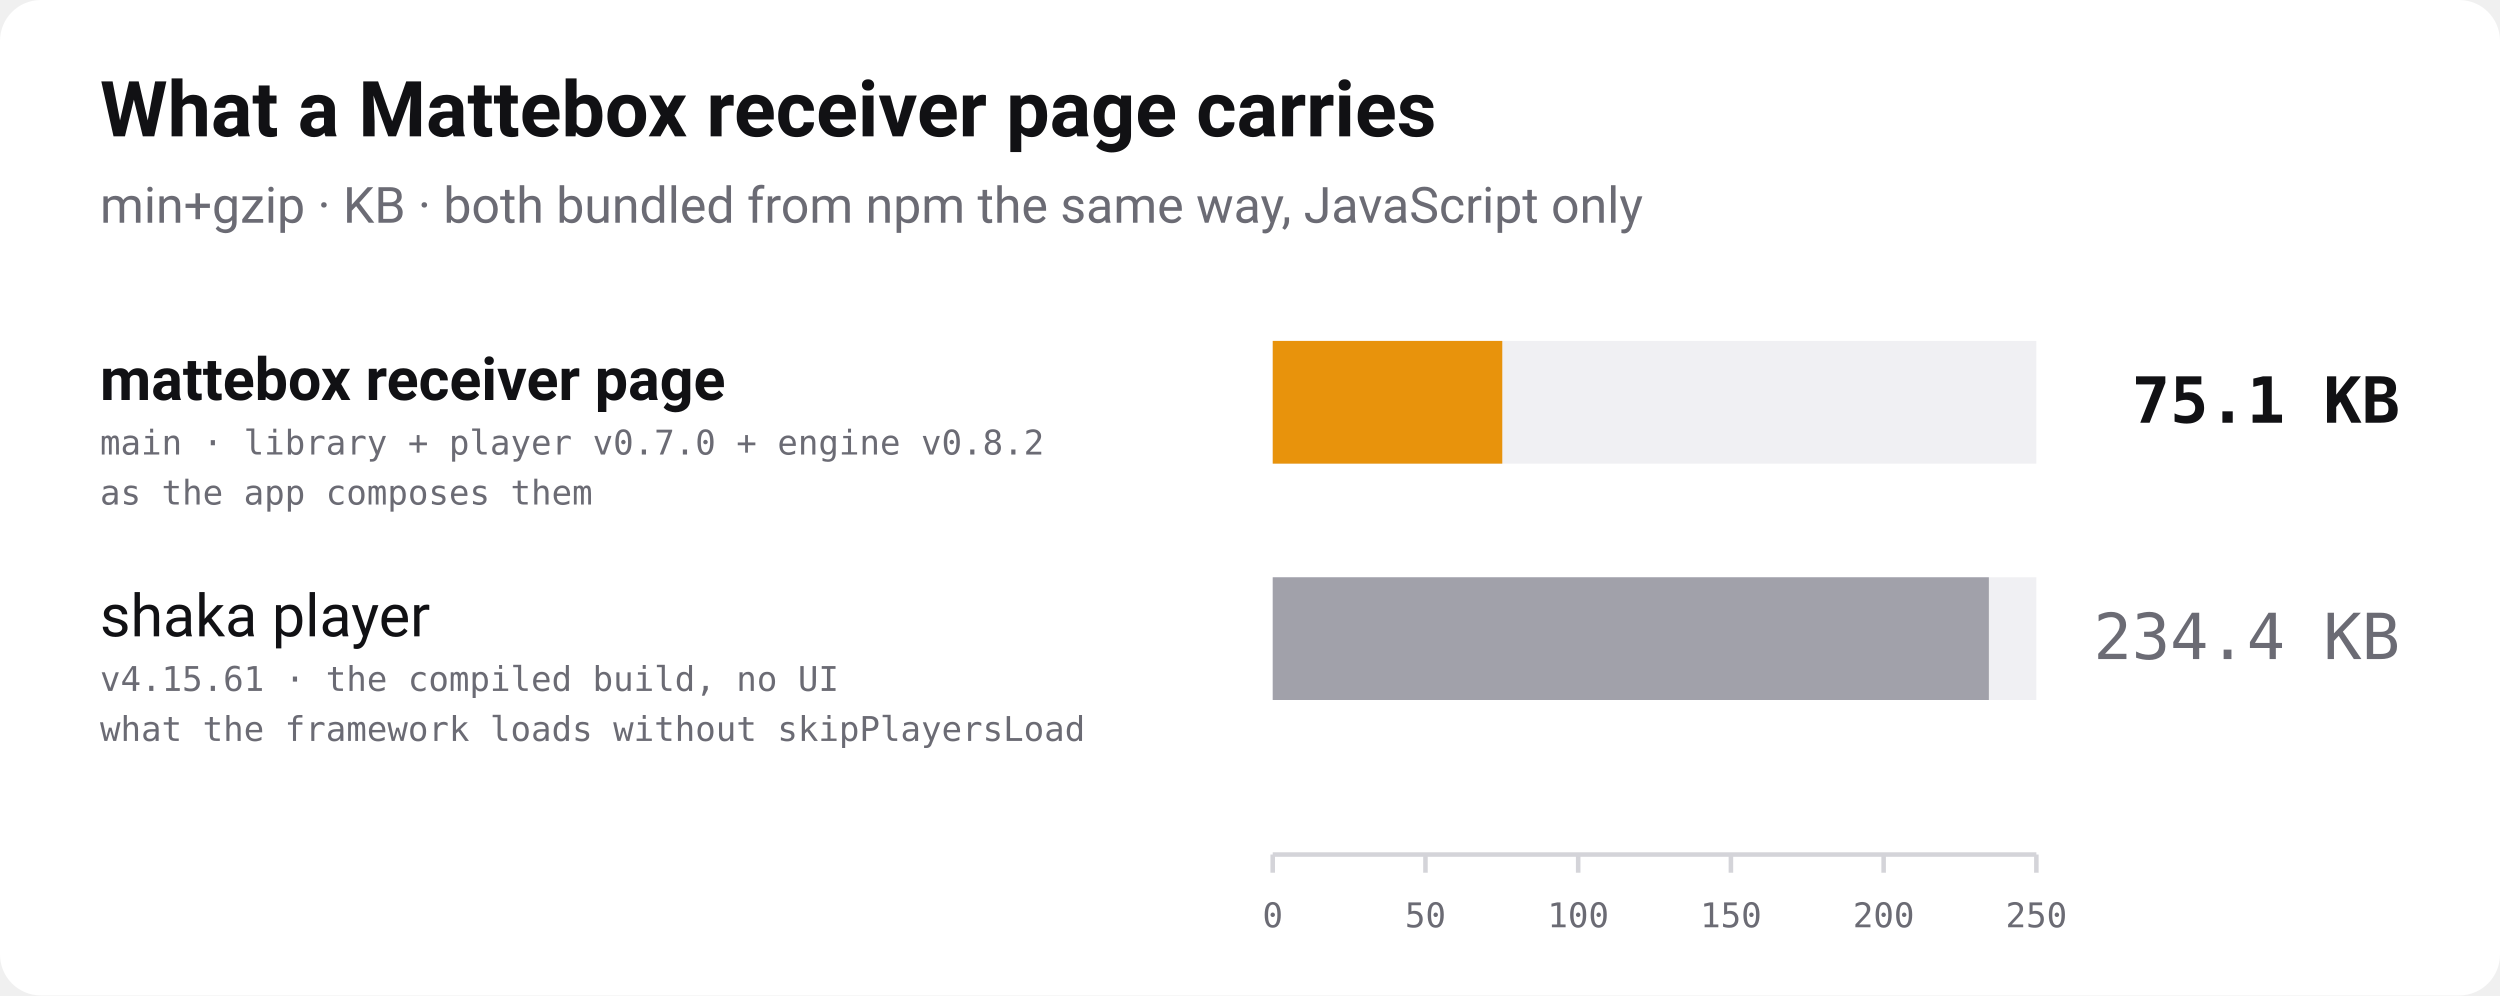
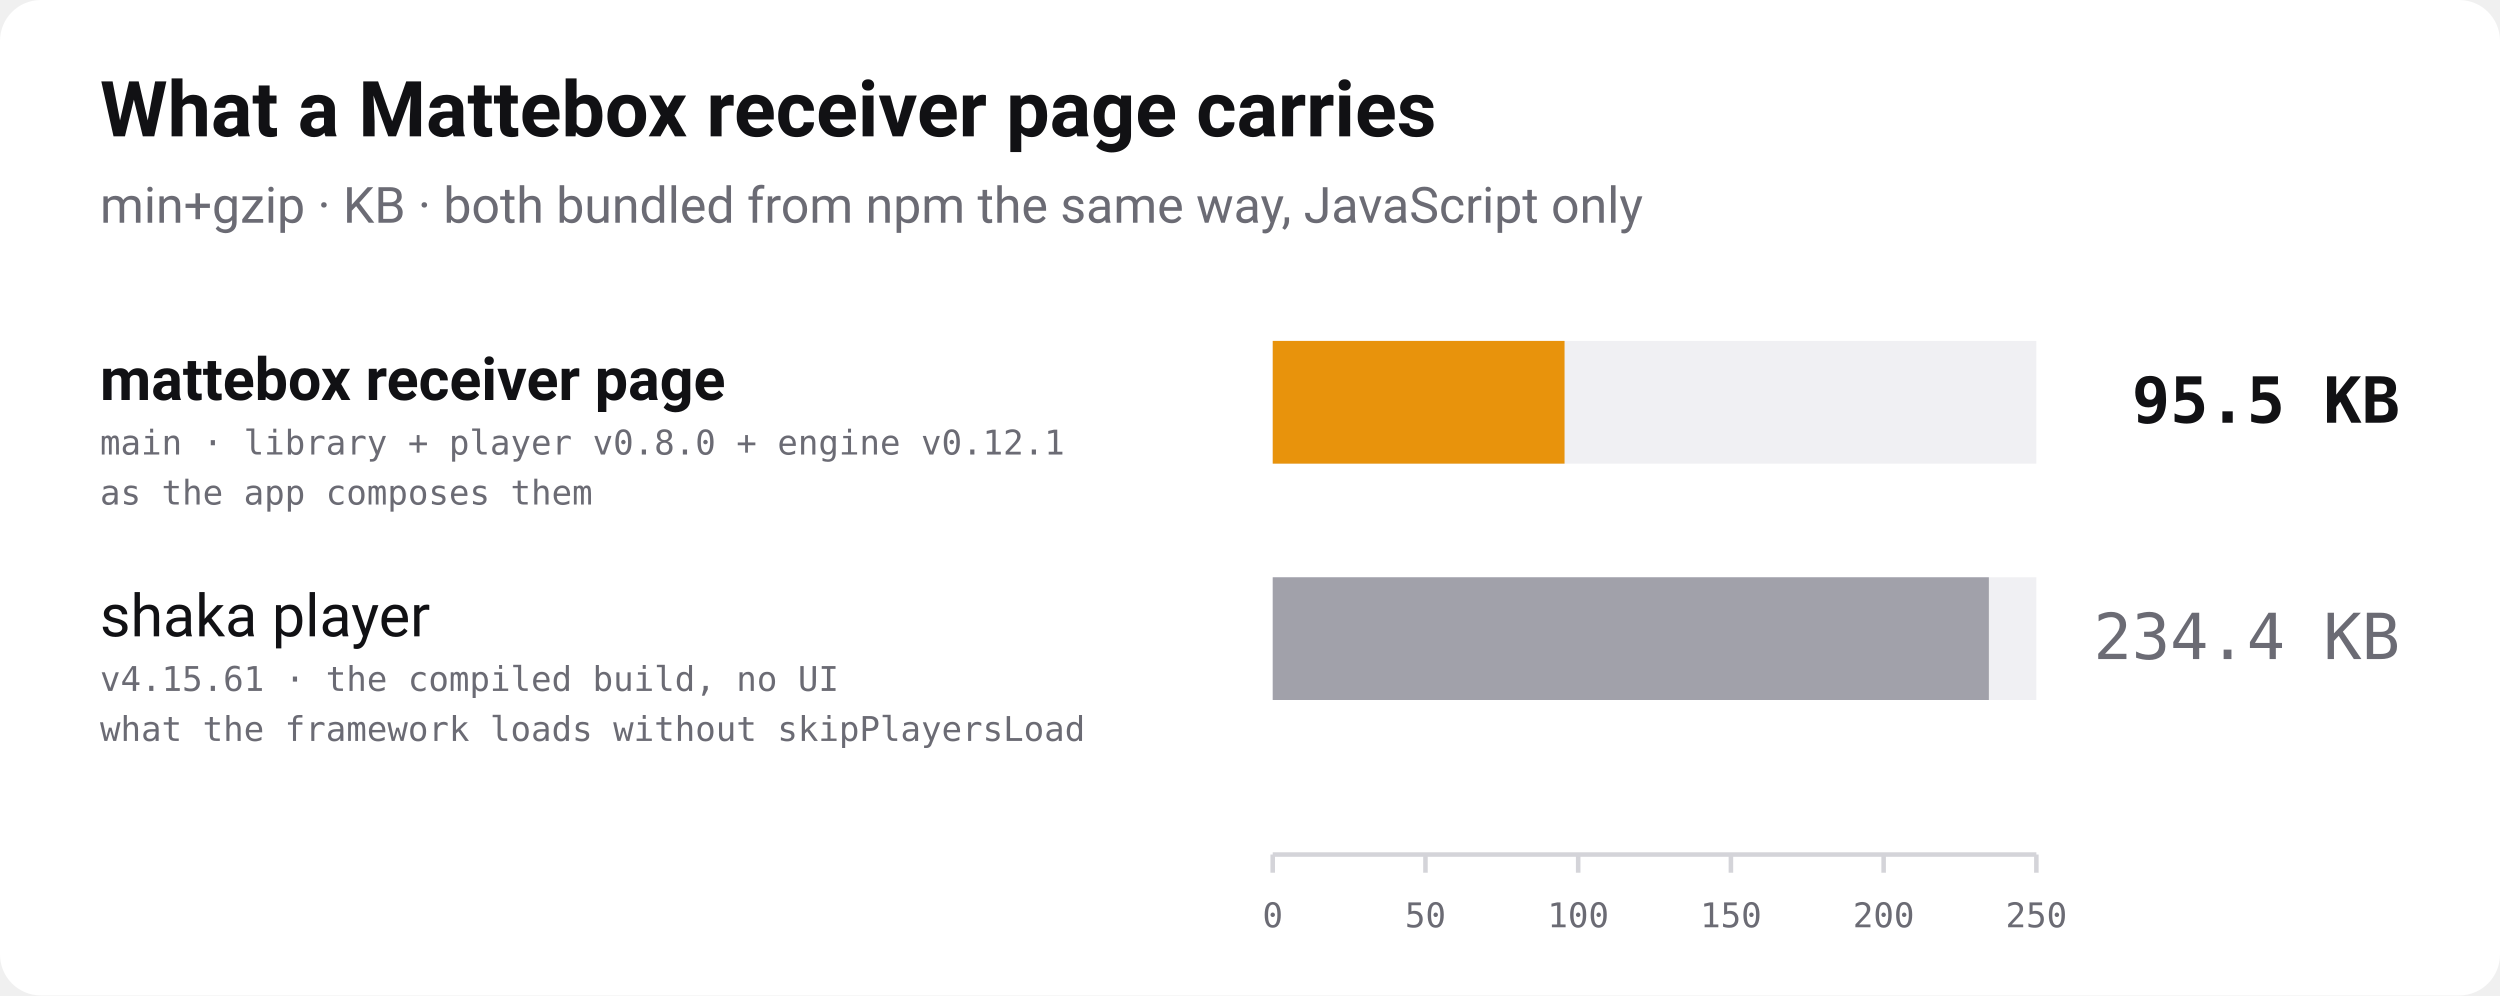
<svg xmlns="http://www.w3.org/2000/svg" width="1100" height="438" viewBox="0 0 1100 438" role="img" aria-label="JavaScript size of a Mattebox Cast receiver page against Shaka Player, min+gzip">
  <rect width="1100" height="438" rx="18" fill="#ffffff" />
  <text x="44" y="60" font-family="-apple-system, 'Segoe UI', Roboto, Helvetica, Arial, sans-serif" font-size="34" font-weight="700" fill="#111114">What a Mattebox receiver page carries</text>
  <text x="44" y="98" font-family="-apple-system, 'Segoe UI', Roboto, Helvetica, Arial, sans-serif" font-size="22" fill="#6b6b74">min+gzip · KB · both bundled from npm the same way, JavaScript only</text>
  <text x="44" y="176" font-family="-apple-system, 'Segoe UI', Roboto, Helvetica, Arial, sans-serif" font-size="26" font-weight="700" fill="#111114">mattebox receiver page</text>
-   <text x="44" y="200" font-family="ui-monospace, 'SF Mono', Menlo, Consolas, monospace" font-size="15" fill="#6b6b74">main · library + player v0.7.0 + engine v0.8.2</text>
+   <text x="44" y="200" font-family="ui-monospace, 'SF Mono', Menlo, Consolas, monospace" font-size="15" fill="#6b6b74">main · library + player v0.8.0 + engine v0.12.1</text>
  <text x="44" y="222" font-family="ui-monospace, 'SF Mono', Menlo, Consolas, monospace" font-size="15" fill="#6b6b74">as the app composes them</text>
  <rect x="560" y="150" width="336" height="54" fill="#f0f0f3" />
-   <rect x="560" y="150" width="101.0" height="54" fill="#e8930c" />
-   <text x="1056" y="186" text-anchor="end" font-family="ui-monospace, 'SF Mono', Menlo, Consolas, monospace" font-size="28" font-weight="700" fill="#111114">75.1 KB</text>
+   <rect x="560" y="150" width="128.4" height="54" fill="#e8930c" />
+   <text x="1056" y="186" text-anchor="end" font-family="ui-monospace, 'SF Mono', Menlo, Consolas, monospace" font-size="28" font-weight="700" fill="#111114">95.5 KB</text>
  <text x="44" y="280" font-family="-apple-system, 'Segoe UI', Roboto, Helvetica, Arial, sans-serif" font-size="26" font-weight="400" fill="#111114">shaka player</text>
  <text x="44" y="304" font-family="ui-monospace, 'SF Mono', Menlo, Consolas, monospace" font-size="15" fill="#6b6b74">v4.15.61 · the compiled build, no UI</text>
  <text x="44" y="326" font-family="ui-monospace, 'SF Mono', Menlo, Consolas, monospace" font-size="15" fill="#6b6b74">what the framework loads without skipPlayersLoad</text>
  <rect x="560" y="254" width="336" height="54" fill="#f0f0f3" />
  <rect x="560" y="254" width="315.1" height="54" fill="#a1a1aa" />
  <text x="1056" y="290" text-anchor="end" font-family="ui-monospace, 'SF Mono', Menlo, Consolas, monospace" font-size="28" font-weight="400" fill="#6b6b74">234.4 KB</text>
  <line x1="560" y1="376" x2="896" y2="376" stroke="#d4d4d9" stroke-width="2" />
  <line x1="560.0" y1="376" x2="560.0" y2="384" stroke="#d4d4d9" stroke-width="2" />
  <text x="560.0" y="408" text-anchor="middle" font-family="ui-monospace, 'SF Mono', Menlo, Consolas, monospace" font-size="15" fill="#6b6b74">0</text>
  <line x1="627.2" y1="376" x2="627.2" y2="384" stroke="#d4d4d9" stroke-width="2" />
  <text x="627.2" y="408" text-anchor="middle" font-family="ui-monospace, 'SF Mono', Menlo, Consolas, monospace" font-size="15" fill="#6b6b74">50</text>
  <line x1="694.4" y1="376" x2="694.4" y2="384" stroke="#d4d4d9" stroke-width="2" />
  <text x="694.4" y="408" text-anchor="middle" font-family="ui-monospace, 'SF Mono', Menlo, Consolas, monospace" font-size="15" fill="#6b6b74">100</text>
  <line x1="761.6" y1="376" x2="761.6" y2="384" stroke="#d4d4d9" stroke-width="2" />
  <text x="761.6" y="408" text-anchor="middle" font-family="ui-monospace, 'SF Mono', Menlo, Consolas, monospace" font-size="15" fill="#6b6b74">150</text>
  <line x1="828.8" y1="376" x2="828.8" y2="384" stroke="#d4d4d9" stroke-width="2" />
  <text x="828.8" y="408" text-anchor="middle" font-family="ui-monospace, 'SF Mono', Menlo, Consolas, monospace" font-size="15" fill="#6b6b74">200</text>
  <line x1="896.0" y1="376" x2="896.0" y2="384" stroke="#d4d4d9" stroke-width="2" />
  <text x="896.0" y="408" text-anchor="middle" font-family="ui-monospace, 'SF Mono', Menlo, Consolas, monospace" font-size="15" fill="#6b6b74">250</text>
</svg>
